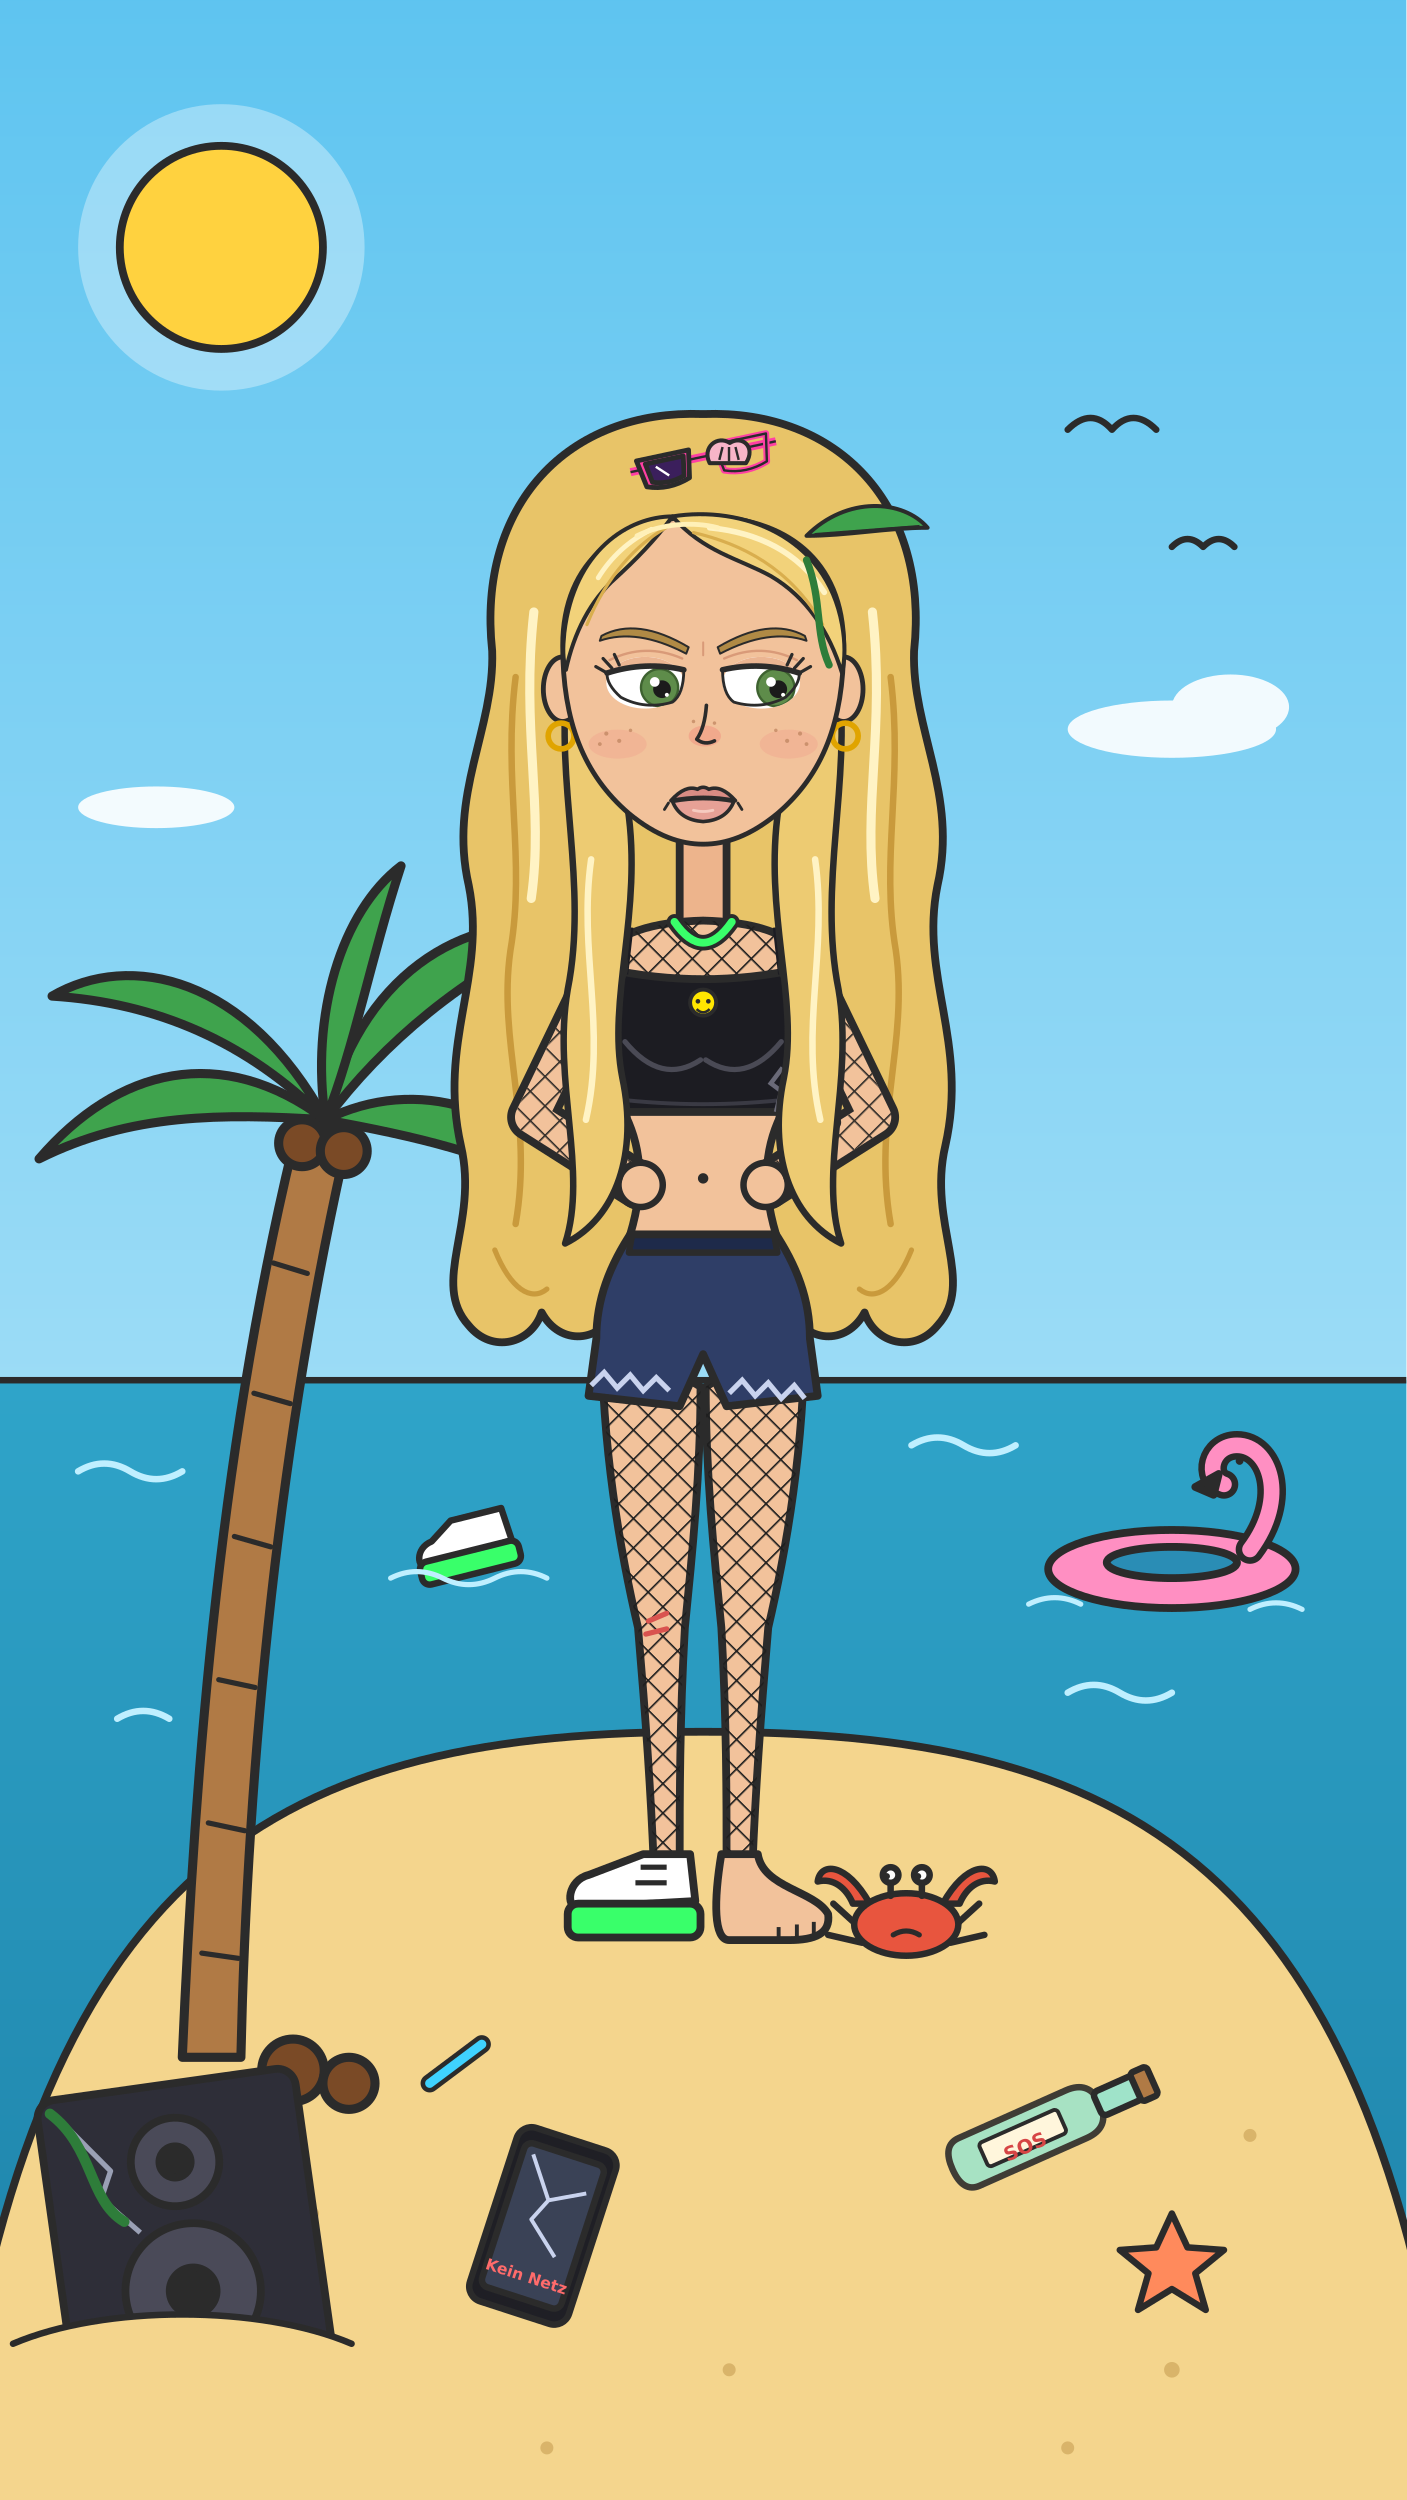
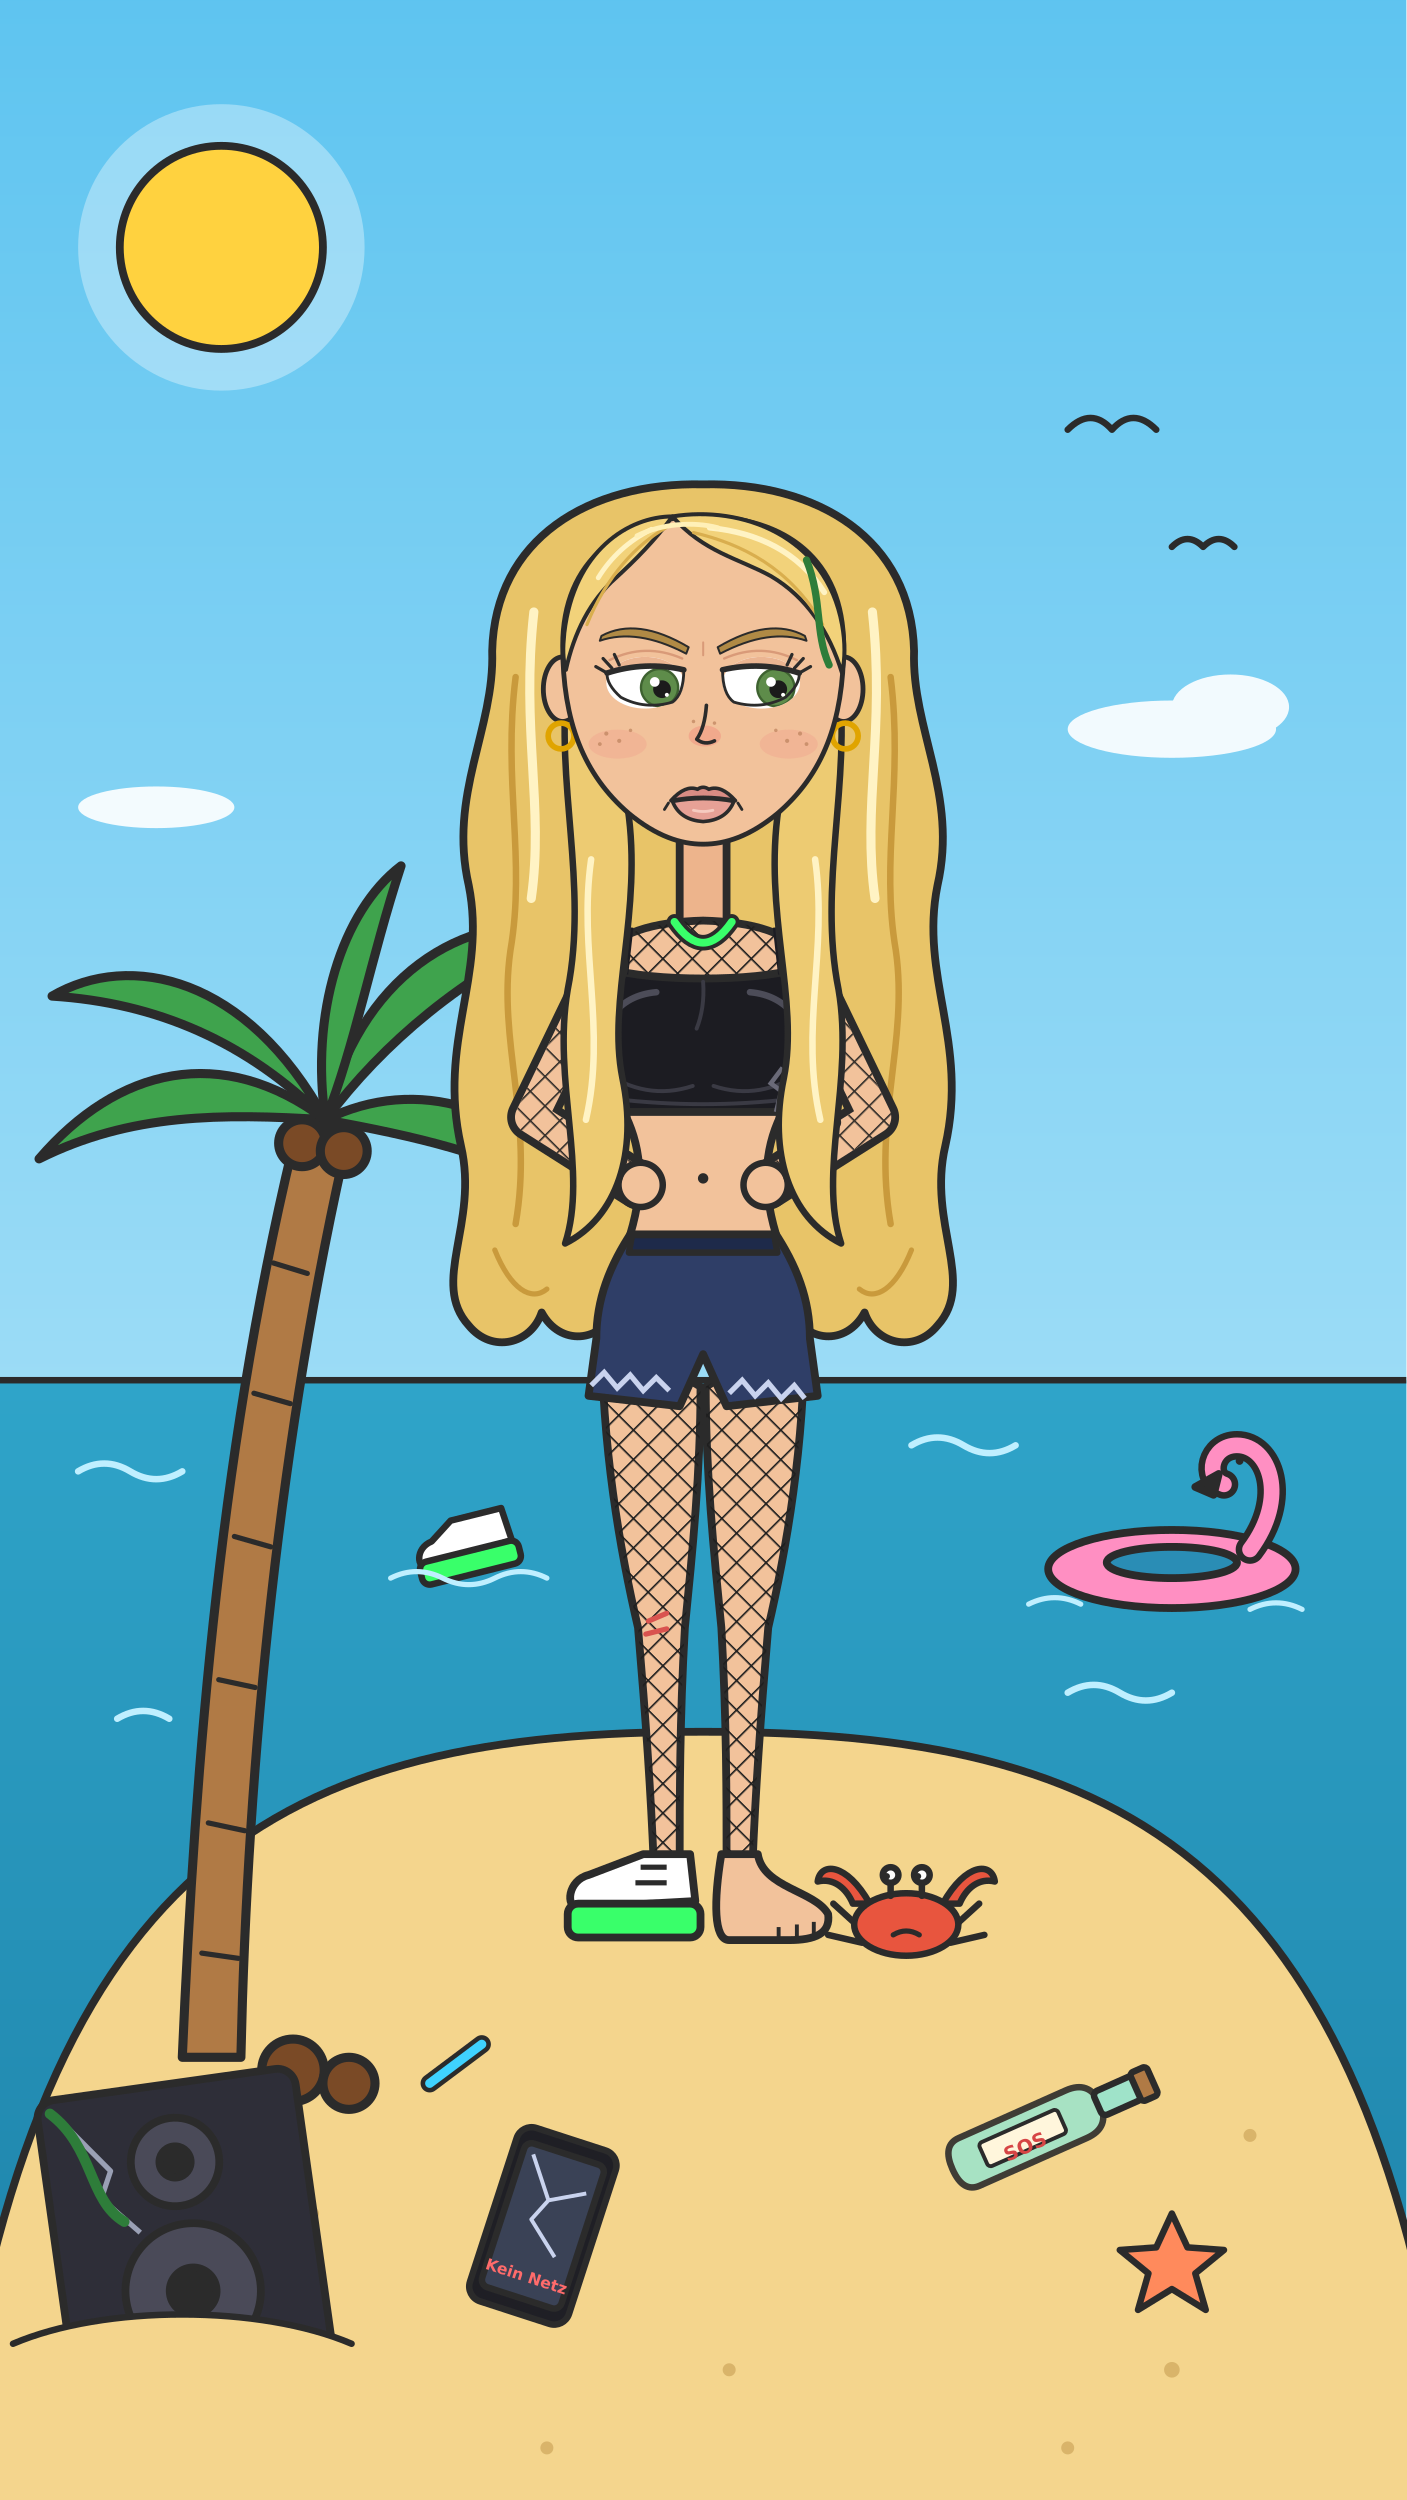
<svg xmlns="http://www.w3.org/2000/svg" viewBox="0 0 1080 1920" width="1080" height="1920">
  <defs>
    <clipPath id="eyeL">
      <ellipse cx="440" cy="482" rx="48" ry="32" />
    </clipPath>
    <clipPath id="eyeR">
      <ellipse cx="584" cy="482" rx="48" ry="32" />
    </clipPath>
    <radialGradient id="bg" cx="50%" cy="45%" r="60%">
      <stop offset="0" stop-color="#9ED9D2" />
      <stop offset="1" stop-color="#5FB3AA" />
    </radialGradient>
  </defs>
  <defs>
    <linearGradient id="sky" x1="0" y1="0" x2="0" y2="1">
      <stop offset="0" stop-color="#5EC4F0" />
      <stop offset="1" stop-color="#CDEFFB" />
    </linearGradient>
    <linearGradient id="sea" x1="0" y1="0" x2="0" y2="1">
      <stop offset="0" stop-color="#2FA4C9" />
      <stop offset="1" stop-color="#1C7FA6" />
    </linearGradient>
    <pattern id="net" width="16" height="16" patternUnits="userSpaceOnUse" patternTransform="rotate(45)">
      <path d="M0 0 H16 M0 0 V16" stroke="#1E1E1E" stroke-width="2.5" />
    </pattern>
  </defs>
  <rect width="1080" height="1920" fill="url(#sky)" />
  <circle cx="170" cy="190" r="110" fill="#FFFFFF" opacity="0.35" />
  <circle cx="170" cy="190" r="78" fill="#FFD23F" stroke="#2B2B2B" stroke-width="6" />
  <g fill="#FFFFFF" opacity="0.9">
    <ellipse cx="900" cy="560" rx="80" ry="22" />
    <ellipse cx="945" cy="543" rx="45" ry="25" />
    <ellipse cx="120" cy="620" rx="60" ry="16" />
  </g>
  <g fill="none" stroke="#2B2B2B" stroke-width="5" stroke-linecap="round" stroke-linejoin="round">
    <path d="M820 330 q18 -18 34 0 q16 -18 34 0" />
    <path d="M900 420 q12 -12 24 0 q12 -12 24 0" />
  </g>
  <rect x="0" y="1060" width="1080" height="860" fill="url(#sea)" />
  <path d="M0 1060 H1080" stroke="#2B2B2B" stroke-width="5" />
  <g fill="none" stroke="#BFEFFF" stroke-width="5" stroke-linecap="round">
    <path d="M60 1130 q20 -12 40 0 q20 12 40 0" />
    <path d="M700 1110 q20 -12 40 0 q20 12 40 0" />
    <path d="M820 1300 q20 -12 40 0 q20 12 40 0" />
    <path d="M90 1320 q20 -12 40 0" />
  </g>
  <g stroke="#2B2B2B" stroke-width="6" stroke-linejoin="round" stroke-linecap="round">
    <ellipse cx="900" cy="1205" rx="95" ry="30" fill="#FF8FC2" />
    <ellipse cx="900" cy="1200" rx="50" ry="12" fill="#2A8DB5" />
    <path d="M960 1190 C990 1150 975 1110 950 1110 C930 1110 925 1135 940 1140" fill="none" stroke="#2B2B2B" stroke-width="22" />
    <path d="M960 1190 C990 1150 975 1110 950 1110 C930 1110 925 1135 940 1140" fill="none" stroke="#FF8FC2" stroke-width="12" />
    <path d="M936 1132 l-18 10 l14 6 z" fill="#2B2B2B" />
    <circle cx="952" cy="1122" r="3" fill="#2B2B2B" stroke="none" />
  </g>
  <path d="M790 1232 q20 -10 40 0 M960 1236 q20 -10 40 0" fill="none" stroke="#BFEFFF" stroke-width="4" stroke-linecap="round" />
  <g transform="translate(120 0) rotate(-14 260 1180)" stroke="#2B2B2B" stroke-width="5" stroke-linejoin="round">
    <path d="M230 1160 L270 1160 L272 1186 L204 1190 C196 1190 198 1174 212 1172 Z" fill="#FFFFFF" />
    <rect x="198" y="1186" width="78" height="18" rx="6" fill="#39FF6A" />
  </g>
  <path d="M300 1212 q20 -10 40 0 q20 10 40 0 q20 -10 40 0" fill="none" stroke="#BFEFFF" stroke-width="4" stroke-linecap="round" />
  <path d="M-40 1930 C20 1420 220 1330 540 1330 C860 1330 1060 1420 1120 1930 Z" fill="#F4D58D" stroke="#2B2B2B" stroke-width="6" />
  <g fill="#D9B46A">
    <circle cx="160" cy="1800" r="6" />
    <circle cx="240" cy="1700" r="5" />
    <circle cx="900" cy="1820" r="6" />
    <circle cx="820" cy="1880" r="5" />
    <circle cx="960" cy="1640" r="5" />
    <circle cx="420" cy="1880" r="5" />
    <circle cx="560" cy="1820" r="5" />
  </g>
  <g stroke="#2B2B2B" stroke-width="7" stroke-linejoin="round" stroke-linecap="round">
    <path d="M140 1580 C150 1350 170 1100 230 860 L268 870 C215 1100 190 1350 185 1580 Z" fill="#B07A45" />
    <path d="M155 1500 l28 4 M160 1400 l28 6 M168 1290 l28 6 M180 1180 l28 8 M195 1070 l28 8 M210 970 l26 8" fill="none" stroke-width="4" />
    <g fill="#3FA34D">
      <path d="M250 860 C170 800 90 820 30 890 C100 855 170 855 250 860 Z" />
      <path d="M250 860 C190 750 100 730 40 765 C120 770 190 800 250 860 Z" />
      <path d="M250 860 C275 750 355 700 435 712 C355 750 295 800 250 860 Z" />
      <path d="M250 860 C320 825 400 850 445 920 C375 885 320 873 250 860 Z" />
      <path d="M250 860 C238 780 262 700 308 665 C285 735 272 805 250 860 Z" />
    </g>
    <circle cx="232" cy="878" r="18" fill="#7A4A26" />
    <circle cx="264" cy="884" r="18" fill="#7A4A26" />
    <circle cx="225" cy="1590" r="24" fill="#7A4A26" />
    <circle cx="268" cy="1600" r="20" fill="#7A4A26" />
  </g>
  <g transform="rotate(-8 140 1700)" stroke="#2B2B2B" stroke-width="6" stroke-linejoin="round">
    <rect x="40" y="1600" width="200" height="230" rx="14" fill="#2E2E38" />
    <circle cx="140" cy="1660" r="34" fill="#4A4A58" />
    <circle cx="140" cy="1660" r="12" fill="#2B2B2B" />
    <circle cx="140" cy="1760" r="52" fill="#4A4A58" />
    <circle cx="140" cy="1760" r="18" fill="#2B2B2B" />
    <path d="M60 1620 l30 40 l-10 20 l26 30" fill="none" stroke="#9AA0B5" stroke-width="4" />
    <path d="M50 1610 C80 1640 70 1680 95 1700" fill="none" stroke="#2E7D3A" stroke-width="8" stroke-linecap="round" />
  </g>
  <path d="M10 1800 C80 1770 200 1770 270 1800 L270 1860 L10 1860 Z" fill="#F4D58D" />
  <path d="M10 1800 C80 1770 200 1770 270 1800" fill="none" stroke="#2B2B2B" stroke-width="5" stroke-linecap="round" />
-   <path d="M540 318 C644 314 714 388 702 500 C700 560 736 610 720 680 C706 750 744 800 726 880 C712 940 750 985 720 1018 C702 1040 672 1032 664 1008 C650 1034 618 1032 606 1004 L474 1004 C462 1032 430 1034 416 1008 C408 1032 378 1040 360 1018 C330 985 368 940 354 880 C336 800 374 750 360 680 C344 610 380 560 378 500 C366 388 436 314 540 318 Z" fill="#E8C468" stroke="#2B2B2B" stroke-width="6" stroke-linejoin="round" />
+   <path d="M540 372 C628 370 700 414 702 500 C700 560 736 610 720 680 C706 750 744 800 726 880 C712 940 750 985 720 1018 C702 1040 672 1032 664 1008 C650 1034 618 1032 606 1004 L474 1004 C462 1032 430 1034 416 1008 C408 1032 378 1040 360 1018 C330 985 368 940 354 880 C336 800 374 750 360 680 C344 610 380 560 378 500 C380 414 452 370 540 372 Z" fill="#E8C468" stroke="#2B2B2B" stroke-width="6" stroke-linejoin="round" />
  <g fill="none" stroke-linecap="round">
    <path d="M396 520 C386 600 404 660 392 730 C382 800 410 860 396 940" stroke="#C99A3C" stroke-width="5" />
    <path d="M684 520 C694 600 676 660 688 730 C698 800 670 860 684 940" stroke="#C99A3C" stroke-width="5" />
    <path d="M410 470 C400 560 418 620 408 690" stroke="#FFF3C4" stroke-width="7" />
    <path d="M670 470 C680 560 662 620 672 690" stroke="#FFF3C4" stroke-width="7" />
    <path d="M380 960 C392 990 408 1000 420 990 M700 960 C688 990 672 1000 660 990" stroke="#C99A3C" stroke-width="4" />
  </g>
  <g stroke="#2B2B2B" stroke-width="6" stroke-linejoin="round">
    <path d="M462 1020 C462 1110 476 1190 490 1250 C496 1320 500 1380 502 1430 L522 1430 C522 1380 522 1320 526 1250 C532 1190 538 1130 538 1065 Z" fill="#F2C29B" />
    <path d="M618 1020 C618 1110 604 1190 590 1250 C584 1320 580 1380 578 1430 L558 1430 C558 1380 558 1320 554 1250 C548 1190 542 1130 542 1065 Z" fill="#F2C29B" />
  </g>
  <path d="M462 1020 C462 1110 476 1190 490 1250 C496 1320 500 1380 502 1430 L522 1430 C522 1380 522 1320 526 1250 C532 1190 538 1130 538 1065 Z" fill="url(#net)" />
  <path d="M618 1020 C618 1110 604 1190 590 1250 C584 1320 580 1380 578 1430 L558 1430 C558 1380 558 1320 554 1250 C548 1190 542 1130 542 1065 Z" fill="url(#net)" />
  <path d="M498 1245 l14 -6 M496 1255 l16 -4" stroke="#D9534F" stroke-width="4" stroke-linecap="round" />
  <g transform="translate(0 -60)" stroke="#2B2B2B" stroke-width="6" stroke-linejoin="round">
    <path d="M494 1484 L530 1484 L534 1520 L444 1525 C434 1525 436 1504 452 1500 Z" fill="#FFFFFF" />
    <rect x="436" y="1522" width="102" height="26" rx="8" fill="#39FF6A" />
    <path d="M492 1494 l20 0 M488 1506 l24 0" fill="none" stroke-width="4" />
  </g>
  <g transform="translate(0 -60)" stroke="#2B2B2B" stroke-width="6" stroke-linejoin="round">
    <path d="M554 1484 L582 1484 C586 1510 626 1512 636 1530 C638 1545 626 1550 606 1550 L560 1550 C548 1550 548 1520 554 1484 Z" fill="#F2C29B" />
    <path d="M598 1550 v-10 M612 1550 v-12 M625 1548 v-12" fill="none" stroke-width="3" />
  </g>
  <path d="M486 945 L594 945 C612 972 622 998 622 1028 L628 1072 L558 1080 L540 1040 L522 1080 L452 1072 L458 1028 C458 998 468 972 486 945 Z" fill="#2F3E67" stroke="#2B2B2B" stroke-width="6" stroke-linejoin="round" />
  <path d="M454 1064 l10 -10 l10 12 l10 -10 l10 12 l10 -10 l10 10 M560 1070 l10 -10 l10 12 l10 -10 l10 12 l10 -10 l8 10" fill="none" stroke="#C9D3EE" stroke-width="4" />
  <path d="M486 945 L594 945 L597 962 L483 962 Z" fill="#1E2A4A" stroke="#2B2B2B" stroke-width="5" stroke-linejoin="round" />
  <path d="M478 852 L602 852 C588 878 584 908 596 948 L484 948 C496 908 492 878 478 852 Z" fill="#F2C29B" stroke="#2B2B2B" stroke-width="6" stroke-linejoin="round" />
  <circle cx="540" cy="905" r="4" fill="#2B2B2B" />
  <path d="M522 620 L522 715 L558 715 L558 620 Z" fill="#EDB48C" stroke="#2B2B2B" stroke-width="6" />
  <path d="M458 738 C472 716 502 708 540 707 C578 708 608 716 622 738 L614 790 L466 790 Z" fill="#F2C29B" stroke="#2B2B2B" stroke-width="6" stroke-linejoin="round" />
  <path d="M458 738 C472 716 502 708 540 707 C578 708 608 716 622 738 L614 790 L466 790 Z" fill="url(#net)" />
-   <path d="M466 744 Q540 760 614 744 C640 776 644 822 612 854 L468 854 C436 822 440 776 466 744 Z" fill="#1C1C22" stroke="#2B2B2B" stroke-width="6" stroke-linejoin="round" />
+   <path d="M468 744 C500 754 580 754 612 744 C632 762 642 792 636 816 C632 836 622 848 612 854 L468 854 C458 848 448 836 444 816 C438 792 448 762 468 744 Z" fill="#1C1C22" stroke="#2B2B2B" stroke-width="6" stroke-linejoin="round" />
  <path d="M478 748 L482 712 M602 748 L598 712" stroke="#1C1C22" stroke-width="9" />
-   <path d="M480 800 Q508 834 538 814 M542 814 Q572 834 600 800" fill="none" stroke="#4A4A55" stroke-width="4" stroke-linecap="round" />
+   <path d="M540 754 C541 768 539 780 535 790" fill="none" stroke="#3A3A44" stroke-width="3" stroke-linecap="round" />
+   <path d="M462 822 Q496 846 532 834 M548 834 Q584 846 618 822" fill="none" stroke="#3A3A44" stroke-width="3" stroke-linecap="round" />
+   <path d="M470 780 Q482 764 504 762 M610 780 Q598 764 576 762" fill="none" stroke="#4C4C58" stroke-width="5" stroke-linecap="round" />
  <path d="M472 844 Q540 852 608 844" fill="none" stroke="#3A3A44" stroke-width="3" />
-   <circle cx="540" cy="770" r="10" fill="#FFE600" stroke="#2B2B2B" stroke-width="3" />
-   <circle cx="536" cy="769" r="1.8" fill="#2B2B2B" />
-   <circle cx="544" cy="769" r="1.8" fill="#2B2B2B" />
-   <path d="M535 775 q5 5 10 0" fill="none" stroke="#2B2B2B" stroke-width="2" />
  <path d="M596 854 l4 -16 l-8 -6 l9 -12" fill="none" stroke="#6A6A78" stroke-width="3.5" />
  <path d="M518 708 Q540 740 562 708" fill="none" stroke="#2B2B2B" stroke-width="12" stroke-linecap="round" />
  <path d="M518 708 Q540 740 562 708" fill="none" stroke="#39FF6A" stroke-width="6" stroke-linecap="round" />
  <path d="M464 742 L408 858 L490 910" fill="none" stroke="#2B2B2B" stroke-width="37" stroke-linecap="round" stroke-linejoin="round" />
  <path d="M464 742 L408 858 L490 910" fill="none" stroke="#F2C29B" stroke-width="25" stroke-linecap="round" stroke-linejoin="round" />
  <path d="M616 742 L672 858 L590 910" fill="none" stroke="#2B2B2B" stroke-width="37" stroke-linecap="round" stroke-linejoin="round" />
  <path d="M616 742 L672 858 L590 910" fill="none" stroke="#F2C29B" stroke-width="25" stroke-linecap="round" stroke-linejoin="round" />
  <path d="M464 742 L408 858 L490 910 M616 742 L672 858 L590 910" fill="none" stroke="url(#net)" stroke-width="25" stroke-linecap="round" stroke-linejoin="round" opacity="0.9" />
  <g stroke="#2B2B2B" stroke-width="5">
    <circle cx="492" cy="910" r="17" fill="#F2C29B" />
    <circle cx="588" cy="910" r="17" fill="#F2C29B" />
  </g>
  <g stroke-linecap="round">
    <path d="M456 878 l18 13" stroke="#2B2B2B" stroke-width="12" />
    <path d="M456 878 l18 13" stroke="#FF3FA4" stroke-width="6" />
    <path d="M624 878 l-18 13" stroke="#2B2B2B" stroke-width="12" />
    <path d="M624 878 l-18 13" stroke="#3FD2FF" stroke-width="6" />
    <path d="M640 862 l-18 13" stroke="#2B2B2B" stroke-width="12" />
    <path d="M640 862 l-18 13" stroke="#FFD23F" stroke-width="6" />
  </g>
  <g stroke="#2B2B2B" stroke-width="5" stroke-linejoin="round">
    <path d="M436 520 C426 600 452 680 436 760 C424 830 452 900 434 955 C474 935 490 885 478 828 C466 768 494 700 482 620 C478 580 476 545 470 520 Z" fill="#EDCB72" />
    <path d="M644 520 C654 600 628 680 644 760 C656 830 628 900 646 955 C606 935 590 885 602 828 C614 768 586 700 598 620 C602 580 604 545 610 520 Z" fill="#EDCB72" />
  </g>
  <g fill="none" stroke-linecap="round">
    <path d="M454 660 C444 730 466 790 450 860" stroke="#FFF3C4" stroke-width="5" />
    <path d="M626 660 C636 730 614 790 630 860" stroke="#FFF3C4" stroke-width="5" />
  </g>
  <g transform="translate(222.6 225.5) scale(0.62)">
-     <g stroke="#2B2B2B" stroke-width="6" stroke-linejoin="round" transform="translate(0 -48) rotate(-12 512 250)">
-       <path d="M420 250 h184" fill="none" stroke="#FF3FA4" stroke-width="10" />
-       <path d="M420 250 h184" fill="none" stroke-width="3" />
-       <path d="M430 238 h66 l-6 34 q-28 10 -54 0 z" fill="#FF3FA4" />
-       <path d="M440 244 h48 l-4 24 q-20 7 -40 0 z" fill="#3B1F5C" />
-       <path d="M528 238 h66 l-6 34 q-28 10 -54 0 z" fill="none" stroke="#FF3FA4" stroke-width="8" />
-       <path d="M528 238 h66 l-6 34 q-28 10 -54 0 z" fill="none" stroke-width="3" />
-       <path d="M452 250 l14 14" stroke="#FFFFFF" stroke-width="3" />
-     </g>
-     <g stroke="#2B2B2B" stroke-width="5" stroke-linejoin="round">
-       <path d="M640 300 C690 250 760 255 790 290 C740 290 690 300 640 300 Z" fill="#3FA34D" />
-       <path d="M650 298 L780 288" fill="none" stroke-width="3" />
-       <g transform="translate(160 -110)">
-         <path d="M360 320 C350 300 370 285 385 295 C400 285 418 300 405 320 Z" fill="#F7B5C8" />
-         <path d="M372 316 l4 -16 M384 318 l0 -18 M396 316 l-4 -16" fill="none" stroke-width="3" />
-       </g>
-     </g>
    <g stroke="#2B2B2B" stroke-width="6">
      <ellipse cx="338" cy="490" rx="24" ry="40" fill="#F2C29B" />
      <ellipse cx="686" cy="490" rx="24" ry="40" fill="#F2C29B" />
      <circle cx="336" cy="548" r="16" fill="none" stroke="#E0A400" stroke-width="7" />
      <circle cx="688" cy="548" r="16" fill="none" stroke="#E0A400" stroke-width="7" />
    </g>
    <path d="M338 436 C338 330 410 276 512 276 C614 276 686 330 686 436 C686 530 660 596 604 644 C570 672 540 682 512 682 C484 682 454 672 420 644 C364 596 338 530 338 436 Z" fill="#F2C29B" stroke="#2B2B2B" stroke-width="6" stroke-linejoin="round" />
    <ellipse cx="406" cy="558" rx="36" ry="18" fill="#F09A88" opacity="0.32" />
    <ellipse cx="618" cy="558" rx="36" ry="18" fill="#F09A88" opacity="0.32" />
    <g fill="#C08560" opacity="0.75">
      <circle cx="392" cy="545" r="2.6" />
      <circle cx="408" cy="554" r="2.6" />
      <circle cx="384" cy="558" r="2.4" />
      <circle cx="422" cy="541" r="2.2" />
      <circle cx="632" cy="545" r="2.6" />
      <circle cx="616" cy="554" r="2.6" />
      <circle cx="640" cy="558" r="2.4" />
      <circle cx="602" cy="541" r="2.2" />
      <circle cx="500" cy="530" r="2.2" />
      <circle cx="526" cy="532" r="2.2" />
    </g>
    <g>
      <path d="M396 454 Q440 432 486 452" fill="none" stroke="#D99A78" stroke-width="3" stroke-linecap="round" />
      <path d="M538 452 Q584 432 628 454" fill="none" stroke="#D99A78" stroke-width="3" stroke-linecap="round" />
      <ellipse cx="440" cy="482" rx="48" ry="32" fill="#FFFFFF" />
      <g clip-path="url(#eyeL)">
        <circle cx="458" cy="488" r="23" fill="#5E8C4A" />
        <circle cx="458" cy="488" r="23" fill="none" stroke="#3E6230" stroke-width="3" />
        <circle cx="461" cy="490" r="11" fill="#1B1B1B" />
        <circle cx="452" cy="481" r="6" fill="#FFFFFF" />
        <circle cx="467" cy="497" r="2.5" fill="#FFFFFF" />
        <path d="M386 440 L494 440 L494 466 Q440 456 386 470 Z" fill="#EBB592" />
      </g>
      <path d="M393 470 Q440 455 488 466" fill="none" stroke="#2B2B2B" stroke-width="7" stroke-linecap="round" />
      <path d="M393 470 Q392 484 410 500 Q440 516 474 506 Q488 496 488 466" fill="none" stroke="#2B2B2B" stroke-width="3.5" stroke-linecap="round" />
      <path d="M393 470 l-14 -8 M399 464 l-11 -12 M408 460 l-6 -13" fill="none" stroke="#2B2B2B" stroke-width="4" stroke-linecap="round" />
      <ellipse cx="584" cy="482" rx="48" ry="32" fill="#FFFFFF" />
      <g clip-path="url(#eyeR)">
        <circle cx="602" cy="488" r="23" fill="#5E8C4A" />
        <circle cx="602" cy="488" r="23" fill="none" stroke="#3E6230" stroke-width="3" />
        <circle cx="605" cy="490" r="11" fill="#1B1B1B" />
        <circle cx="596" cy="481" r="6" fill="#FFFFFF" />
        <circle cx="611" cy="497" r="2.5" fill="#FFFFFF" />
        <path d="M530 440 L638 440 L638 470 Q584 456 530 466 Z" fill="#EBB592" />
      </g>
      <path d="M536 466 Q584 455 631 470" fill="none" stroke="#2B2B2B" stroke-width="7" stroke-linecap="round" />
      <path d="M536 466 Q536 496 550 506 Q584 516 614 500 Q632 484 631 470" fill="none" stroke="#2B2B2B" stroke-width="3.5" stroke-linecap="round" />
      <path d="M631 470 l14 -8 M625 464 l11 -12 M616 460 l6 -13" fill="none" stroke="#2B2B2B" stroke-width="4" stroke-linecap="round" />
    </g>
    <g id="brows" fill="#B08A45" stroke="#2B2B2B" stroke-width="2.5" stroke-linejoin="round">
      <path d="M386 424 Q430 400 494 438 L491 446 Q430 414 384 430 Z" />
      <path d="M638 424 Q594 400 530 438 L533 446 Q594 414 640 430 Z" />
    </g>
    <path d="M512 432 L512 448" fill="none" stroke="#D99A78" stroke-width="2.5" stroke-linecap="round" />
    <path d="M474 276 C420 276 352 318 340 420 C338 440 338 452 342 466 C352 420 372 380 404 352 C428 330 452 306 474 276 Z" fill="#F2D27A" stroke="#2B2B2B" stroke-width="5" stroke-linejoin="round" />
    <path d="M474 276 C560 262 664 300 684 410 C688 432 688 452 684 470 C668 418 640 376 596 350 C556 328 512 320 474 276 Z" fill="#F2D27A" stroke="#2B2B2B" stroke-width="5" stroke-linejoin="round" />
    <g fill="none" stroke-linecap="round">
      <path d="M466 290 C430 310 392 350 368 410" stroke="#D9AE4E" stroke-width="4" />
      <path d="M500 296 C560 310 620 340 660 410" stroke="#D9AE4E" stroke-width="4" />
      <path d="M520 290 C580 296 630 320 662 370" stroke="#FFF3C4" stroke-width="7" />
      <path d="M448 292 C420 306 398 326 382 352" stroke="#FFF3C4" stroke-width="6" />
    </g>
    <path d="M430 300 C460 285 500 282 530 290" fill="none" stroke="#FFF0B8" stroke-width="6" stroke-linecap="round" />
    <ellipse cx="514" cy="548" rx="20" ry="13" fill="#F08A7A" opacity="0.45" />
    <path d="M516 510 Q514 538 504 552 Q514 560 526 554" fill="none" stroke="#2B2B2B" stroke-width="4.5" stroke-linecap="round" stroke-linejoin="round" />
    <path d="M472 628 Q490 608 505 614 Q512 609 519 614 Q534 608 552 628 Q512 620 472 628 Z" fill="#D98C84" stroke="#2B2B2B" stroke-width="4.5" stroke-linejoin="round" />
    <path d="M474 629 Q512 622 550 629 Q541 652 512 654 Q483 652 474 629 Z" fill="#E7A196" stroke="#2B2B2B" stroke-width="4.5" stroke-linejoin="round" />
    <path d="M500 640 Q512 643 524 640" fill="none" stroke="#F6CBC0" stroke-width="3.5" stroke-linecap="round" />
    <path d="M469 631 l-5 8 M555 631 l5 8" stroke="#2B2B2B" stroke-width="3.5" stroke-linecap="round" />
    <path d="M640 330 C660 380 650 420 668 460" fill="none" stroke="#2E7D3A" stroke-width="9" stroke-linecap="round" />
  </g>
  <g transform="rotate(-24 790 1640)" stroke="#2B2B2B" stroke-width="5" stroke-linejoin="round">
    <path d="M740 1620 h90 q20 0 20 20 q0 20 -20 20 h-90 q-14 0 -14 -20 q0 -20 14 -20 z" fill="#9FE3C9" opacity="0.9" />
    <rect x="848" y="1630" width="34" height="20" rx="4" fill="#9FE3C9" />
    <rect x="880" y="1628" width="14" height="24" rx="3" fill="#B07A45" />
    <rect x="752" y="1630" width="66" height="20" rx="3" fill="#FFF6DC" stroke-width="3" />
  </g>
  <text x="784" y="1652" text-anchor="middle" transform="rotate(-24 790 1640)" font-family="'Arial Black', 'DejaVu Sans', sans-serif" font-weight="900" font-size="15" fill="#D64545">SOS</text>
  <g transform="rotate(18 420 1700)" stroke="#2B2B2B" stroke-width="5" stroke-linejoin="round">
    <rect x="380" y="1640" width="80" height="140" rx="12" fill="#1F1F25" />
    <rect x="388" y="1652" width="64" height="116" rx="6" fill="#3A4256" />
    <path d="M396 1660 l22 30 l-8 18 l26 22 M418 1690 l26 -14" fill="none" stroke="#C9D3EE" stroke-width="3" />
  </g>
  <text x="420" y="1755" text-anchor="middle" transform="rotate(18 420 1700)" font-family="'DejaVu Sans', Arial, sans-serif" font-weight="700" font-size="12" fill="#FF6B6B">Kein Netz</text>
  <path d="M330 1600 l40 -30" stroke="#2B2B2B" stroke-width="14" stroke-linecap="round" />
  <path d="M330 1600 l40 -30" stroke="#3FD2FF" stroke-width="7" stroke-linecap="round" />
  <path d="M900 1700 l12 26 l28 2 l-22 18 l8 28 l-26 -16 l-26 16 l8 -28 l-22 -18 l28 -2 z" fill="#FF8A5C" stroke="#2B2B2B" stroke-width="5" stroke-linejoin="round" />
  <g transform="translate(400 630)" stroke="#2B2B2B" stroke-width="5" stroke-linejoin="round" stroke-linecap="round">
    <path d="M262 852 l-22 -20 M262 862 l-26 -6 M330 852 l22 -20 M330 862 l26 -6" fill="none" />
    <path d="M268 832 C250 800 230 800 228 815 C240 812 250 820 255 832 Z" fill="#E8553E" />
    <path d="M324 832 C342 800 362 800 364 815 C352 812 342 820 337 832 Z" fill="#E8553E" />
    <ellipse cx="296" cy="848" rx="40" ry="24" fill="#E8553E" />
    <path d="M284 826 v-14 M308 826 v-14" fill="none" />
    <circle cx="284" cy="810" r="6" fill="#FFFFFF" />
    <circle cx="308" cy="810" r="6" fill="#FFFFFF" />
    <circle cx="281" cy="811" r="2.5" fill="#2B2B2B" stroke="none" />
    <circle cx="305" cy="811" r="2.5" fill="#2B2B2B" stroke="none" />
    <path d="M286 856 q10 -6 20 0" fill="none" stroke-width="4" />
  </g>
</svg>
